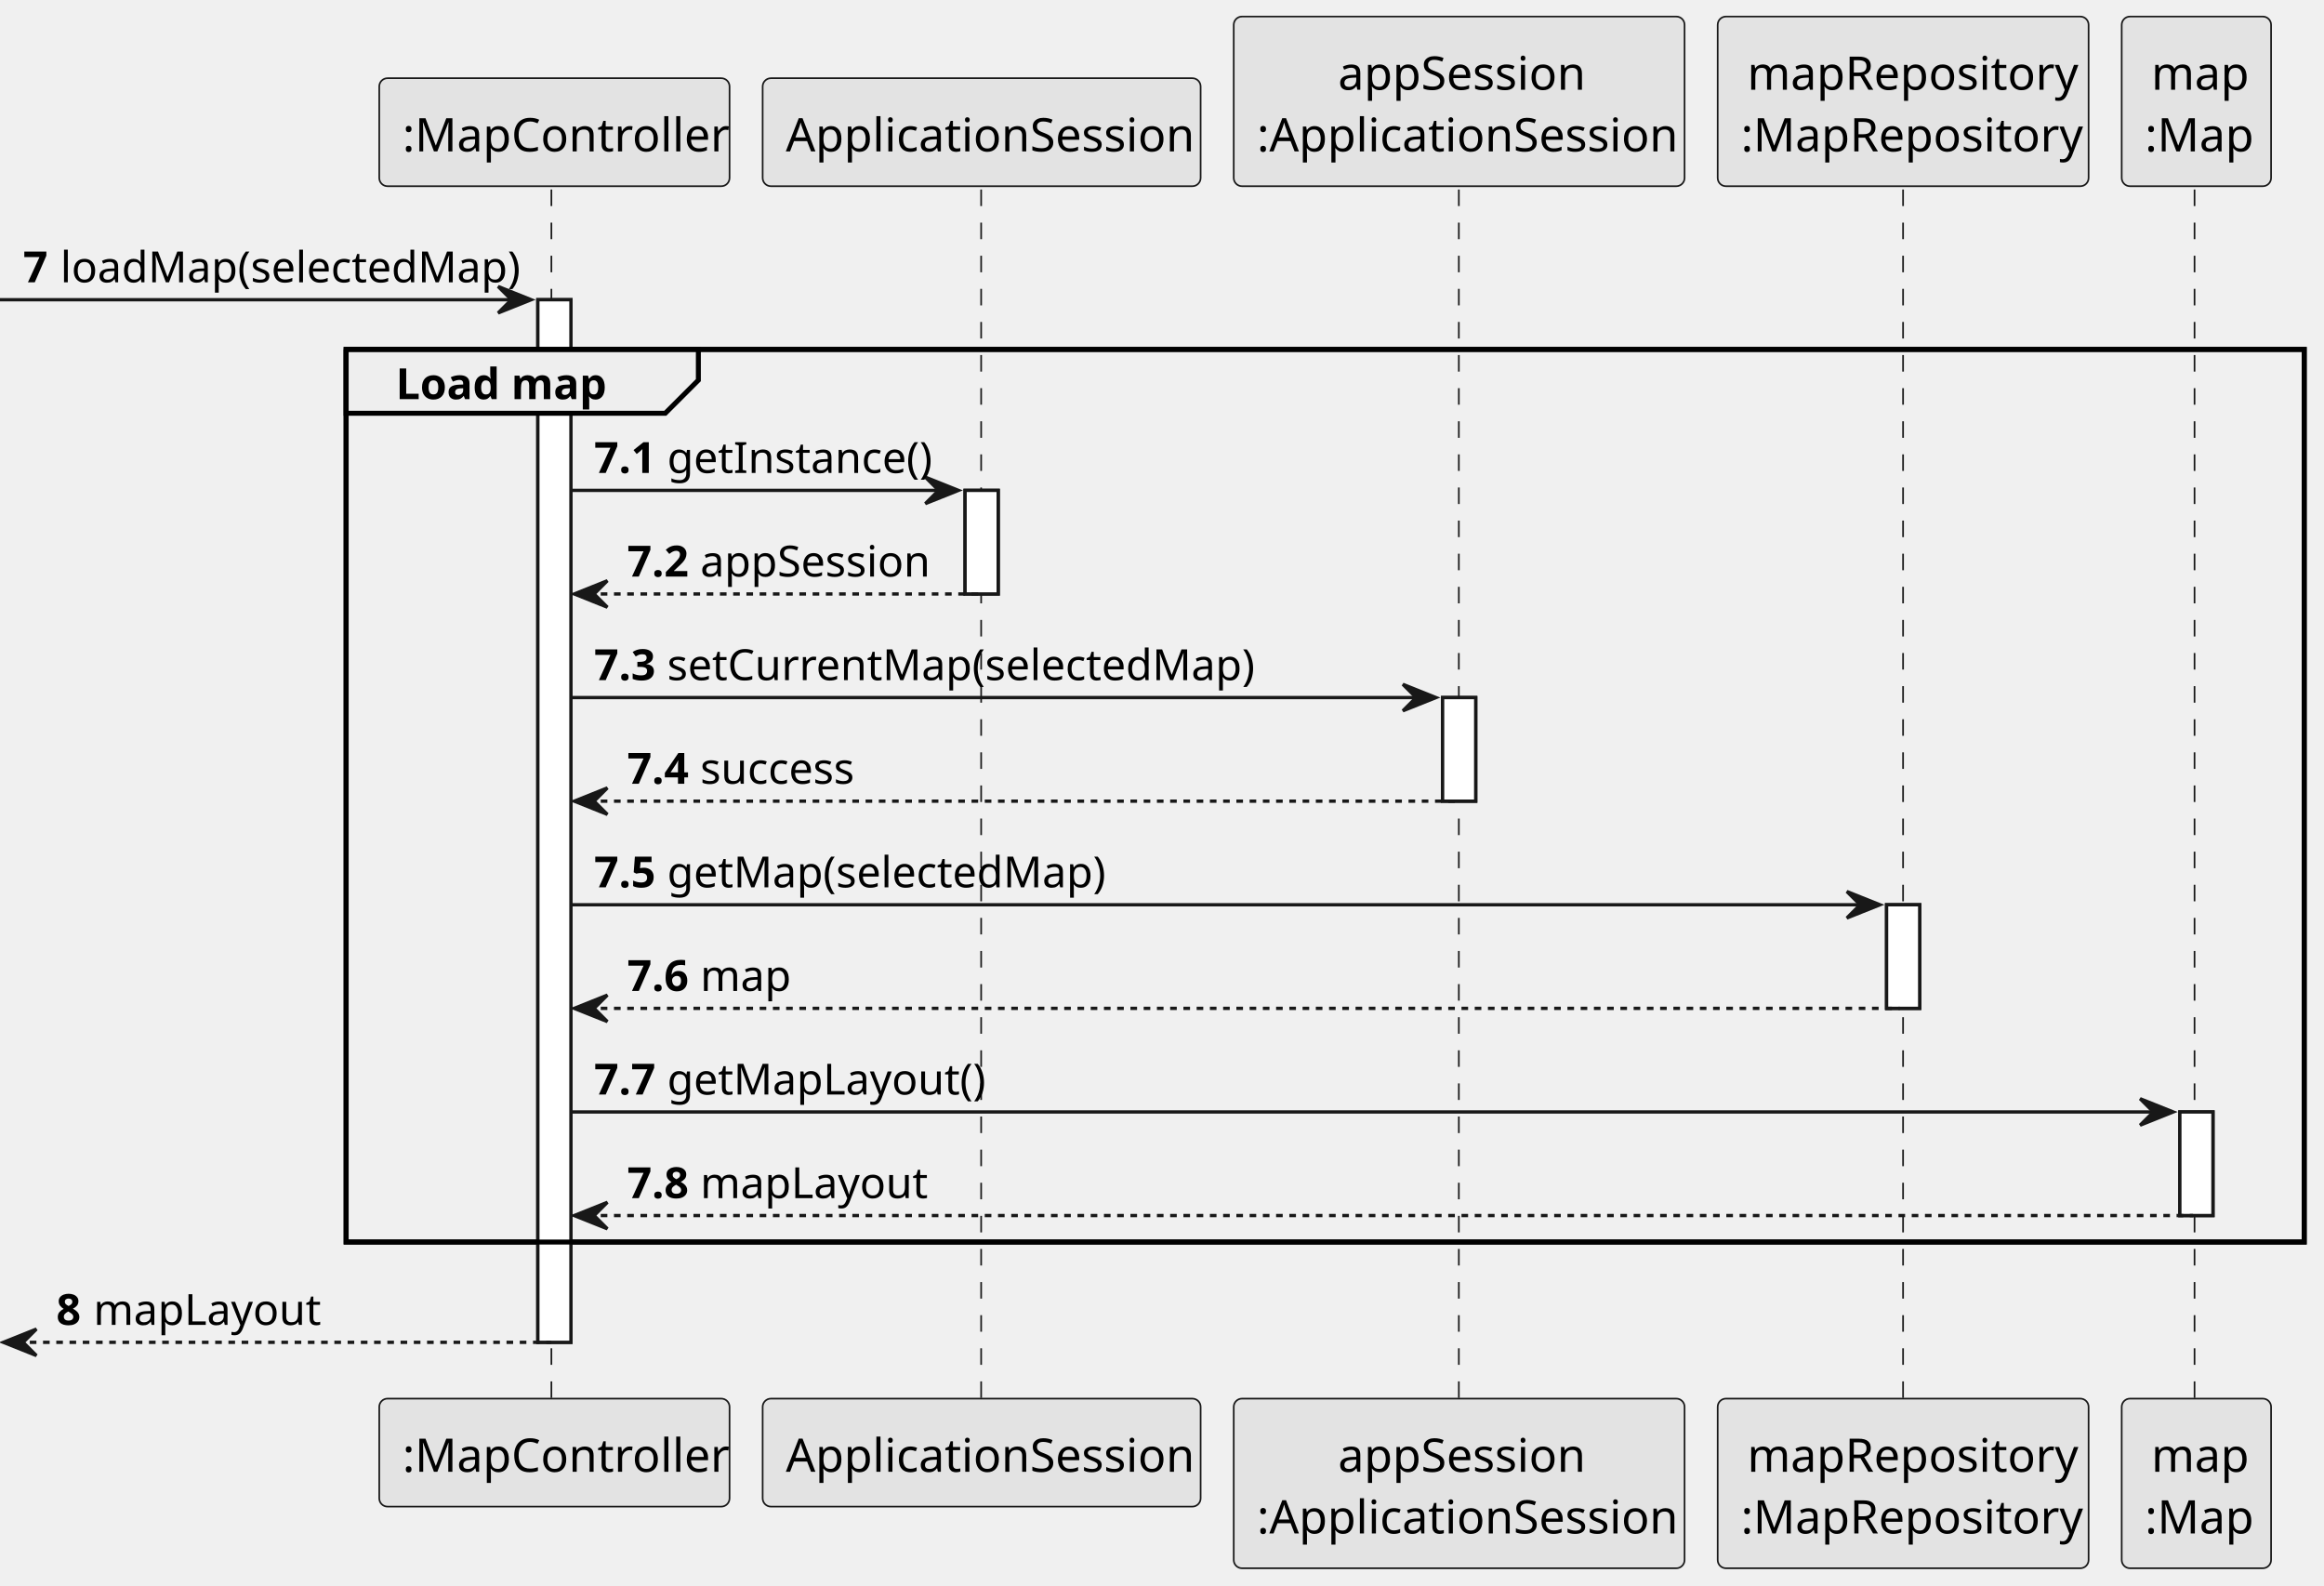
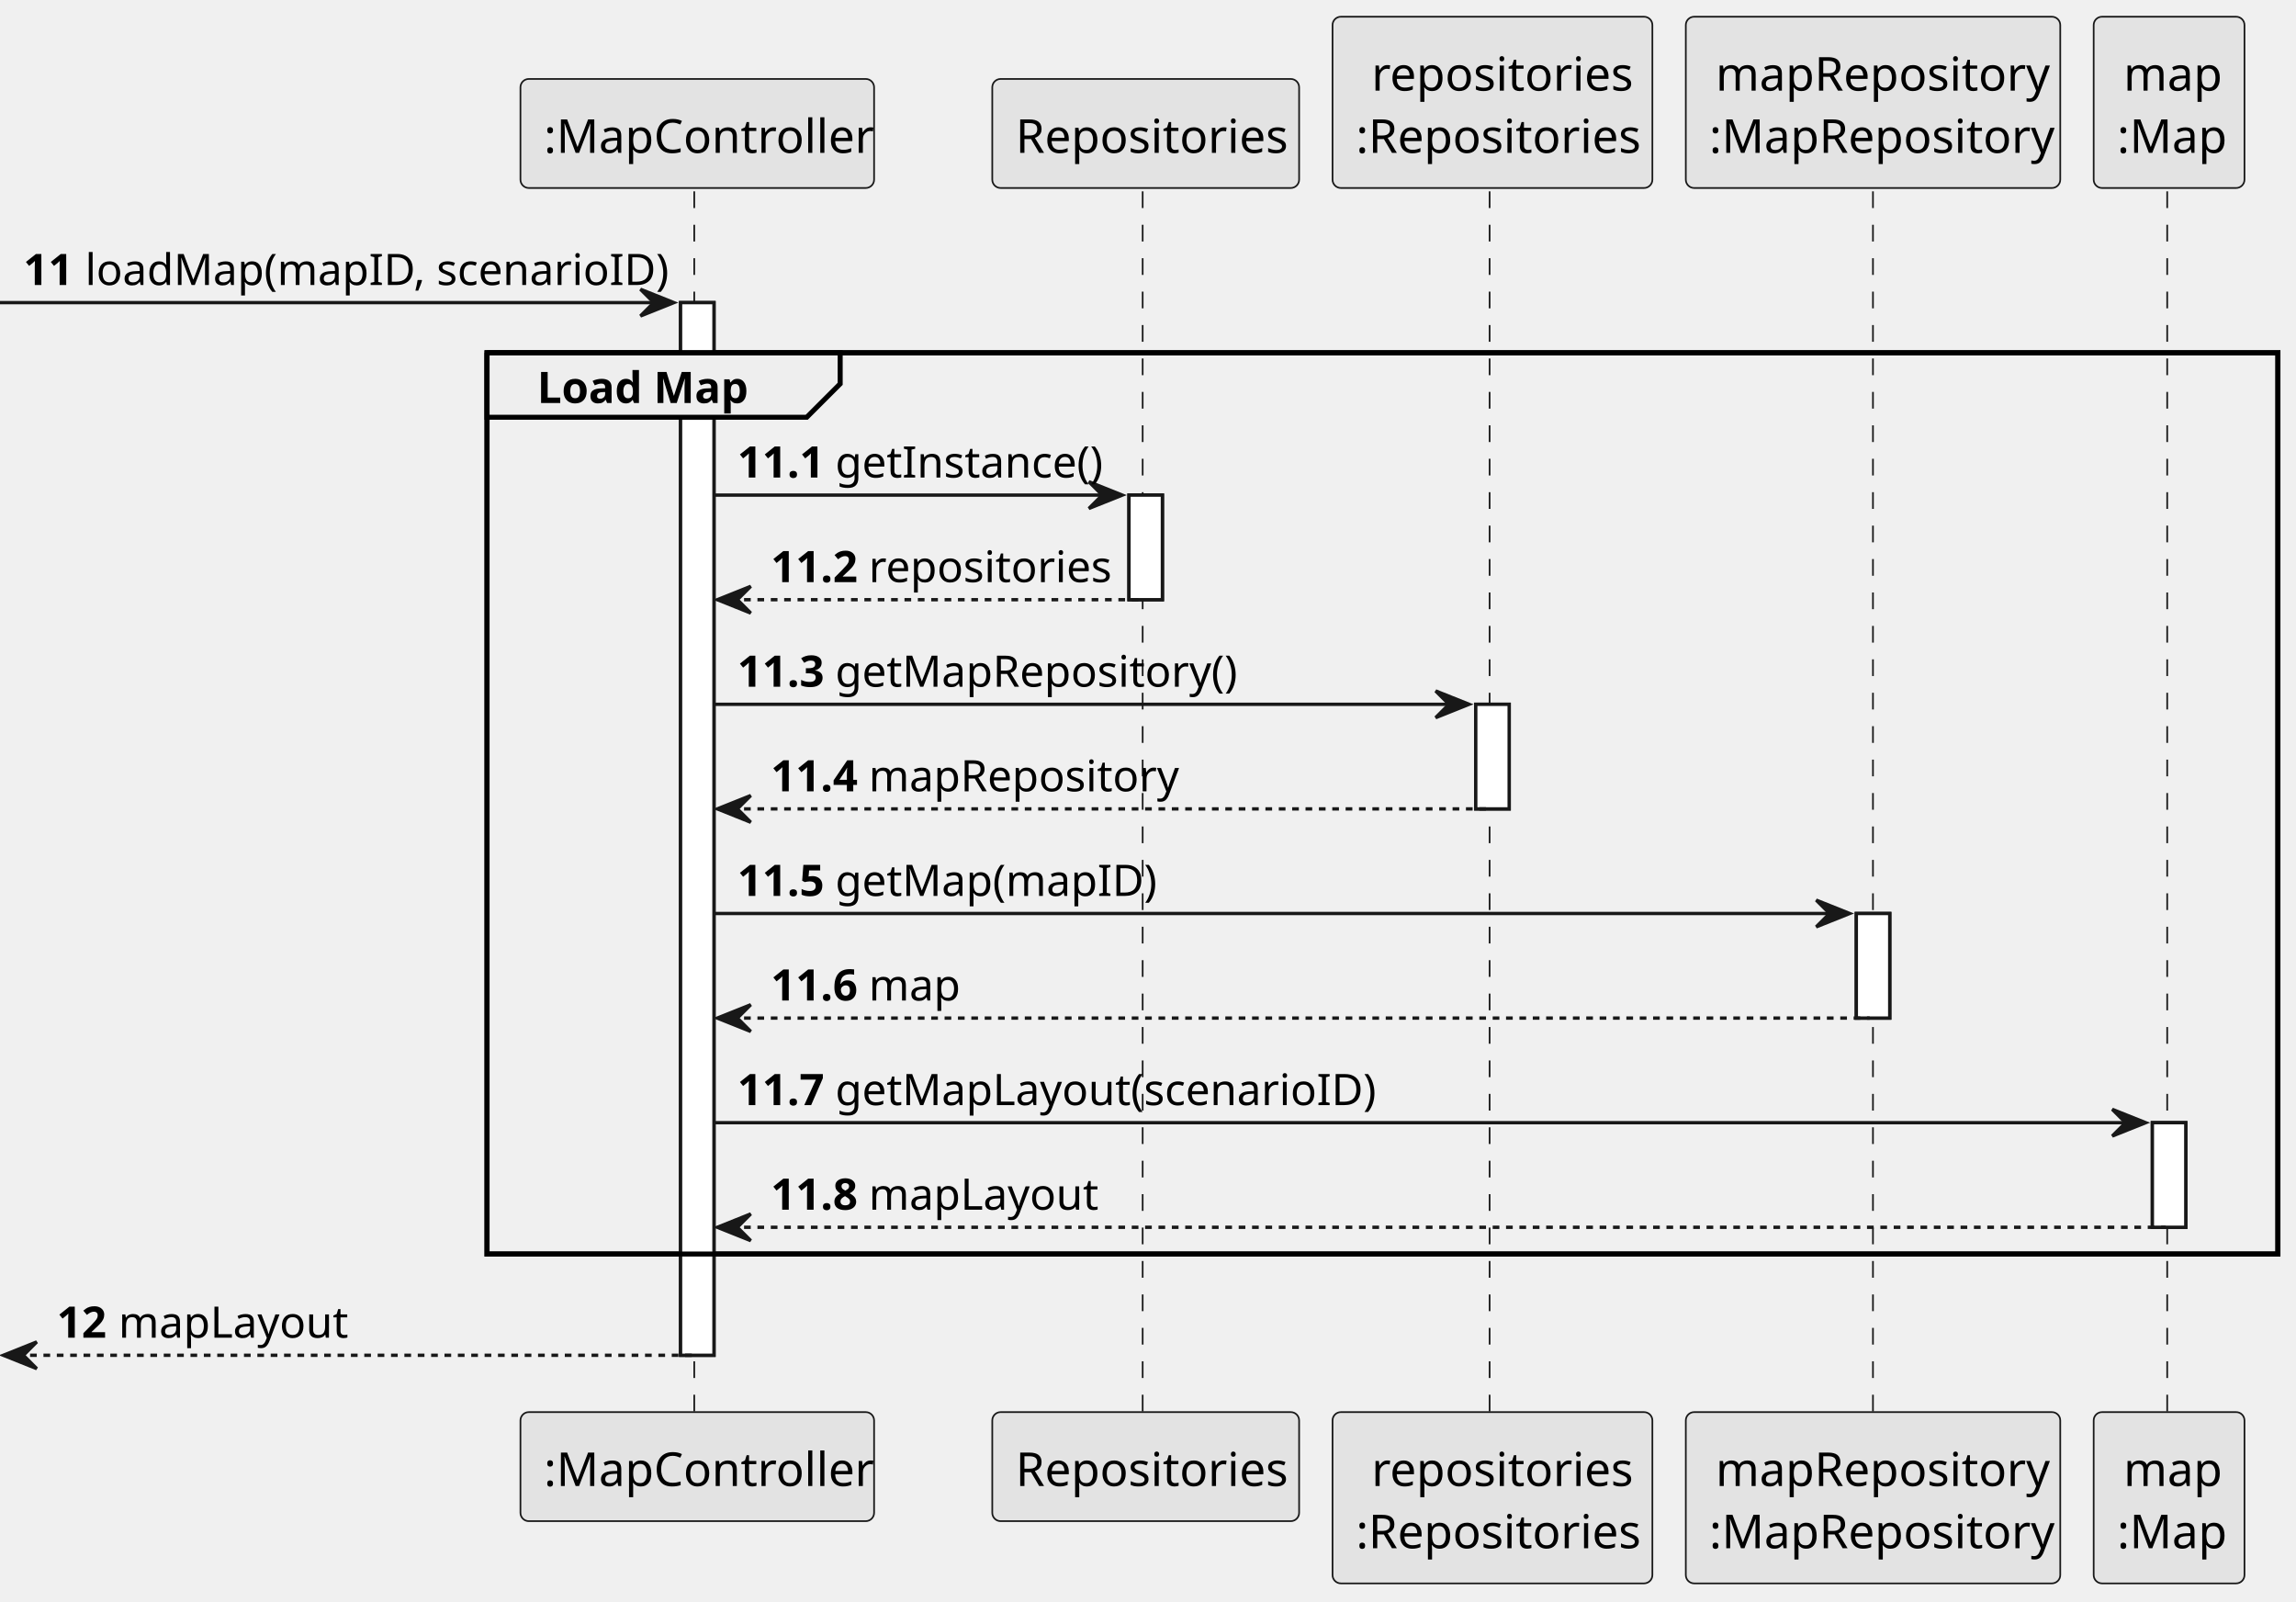
- <svg xmlns="http://www.w3.org/2000/svg" contentStyleType="text/css" height="479px" preserveAspectRatio="none" style="width:702px;height:479px;background:#FFFFFF;" version="1.1" viewBox="0 0 702 479" width="702px" zoomAndPan="magnify">
+ <svg xmlns="http://www.w3.org/2000/svg" contentStyleType="text/css" height="479px" preserveAspectRatio="none" style="width:687px;height:479px;background:#FFFFFF;" version="1.1" viewBox="0 0 687 479" width="687px" zoomAndPan="magnify">
  <defs />
  <g>
-     <rect fill="#FFFFFF" height="314.91" style="stroke:#181818;stroke-width:1.0;" width="10" x="162.464" y="90.533" />
-     <rect fill="#FFFFFF" height="31.291" style="stroke:#181818;stroke-width:1.0;" width="10" x="291.519" y="148.115" />
-     <rect fill="#FFFFFF" height="31.291" style="stroke:#181818;stroke-width:1.0;" width="10" x="435.76" y="210.697" />
-     <rect fill="#FFFFFF" height="31.291" style="stroke:#181818;stroke-width:1.0;" width="10" x="569.873" y="273.279" />
-     <rect fill="#FFFFFF" height="31.291" style="stroke:#181818;stroke-width:1.0;" width="10" x="658.456" y="335.861" />
-     <rect fill="none" height="269.619" style="stroke:#000000;stroke-width:1.5;" width="591.46" x="104.558" y="105.533" />
-     <line style="stroke:#181818;stroke-width:0.5;stroke-dasharray:5.0,5.0;" x1="166.558" x2="166.558" y1="57.242" y2="423.443" />
-     <line style="stroke:#181818;stroke-width:0.5;stroke-dasharray:5.0,5.0;" x1="296.371" x2="296.371" y1="57.242" y2="423.443" />
-     <line style="stroke:#181818;stroke-width:0.5;stroke-dasharray:5.0,5.0;" x1="440.667" x2="440.667" y1="57.242" y2="423.443" />
-     <line style="stroke:#181818;stroke-width:0.5;stroke-dasharray:5.0,5.0;" x1="574.852" x2="574.852" y1="57.242" y2="423.443" />
-     <line style="stroke:#181818;stroke-width:0.5;stroke-dasharray:5.0,5.0;" x1="662.894" x2="662.894" y1="57.242" y2="423.443" />
-     <rect fill="#E3E3E3" height="32.621" rx="2.5" ry="2.5" style="stroke:#181818;stroke-width:0.5;" width="105.814" x="114.558" y="23.621" />
-     <text fill="#000000" font-family="sans-serif" font-size="14" lengthAdjust="spacing" textLength="91.814" x="121.558" y="45.728">:MapController</text>
-     <rect fill="#E3E3E3" height="32.621" rx="2.5" ry="2.5" style="stroke:#181818;stroke-width:0.5;" width="105.814" x="114.558" y="422.443" />
-     <text fill="#000000" font-family="sans-serif" font-size="14" lengthAdjust="spacing" textLength="91.814" x="121.558" y="444.551">:MapController</text>
-     <rect fill="#E3E3E3" height="32.621" rx="2.5" ry="2.5" style="stroke:#181818;stroke-width:0.5;" width="132.296" x="230.371" y="23.621" />
-     <text fill="#000000" font-family="sans-serif" font-size="14" lengthAdjust="spacing" textLength="118.296" x="237.371" y="45.728">ApplicationSession</text>
-     <rect fill="#E3E3E3" height="32.621" rx="2.5" ry="2.5" style="stroke:#181818;stroke-width:0.5;" width="132.296" x="230.371" y="422.443" />
-     <text fill="#000000" font-family="sans-serif" font-size="14" lengthAdjust="spacing" textLength="118.296" x="237.371" y="444.551">ApplicationSession</text>
-     <rect fill="#E3E3E3" height="51.242" rx="2.5" ry="2.5" style="stroke:#181818;stroke-width:0.5;" width="136.185" x="372.667" y="5" />
-     <text fill="#000000" font-family="sans-serif" font-size="14" lengthAdjust="spacing" textLength="73.165" x="404.177" y="27.107">appSession</text>
-     <text fill="#000000" font-family="sans-serif" font-size="14" lengthAdjust="spacing" textLength="122.186" x="379.667" y="45.728">:ApplicationSession</text>
-     <rect fill="#E3E3E3" height="51.242" rx="2.5" ry="2.5" style="stroke:#181818;stroke-width:0.5;" width="136.185" x="372.667" y="422.443" />
-     <text fill="#000000" font-family="sans-serif" font-size="14" lengthAdjust="spacing" textLength="73.165" x="404.177" y="444.551">appSession</text>
-     <text fill="#000000" font-family="sans-serif" font-size="14" lengthAdjust="spacing" textLength="122.186" x="379.667" y="463.172">:ApplicationSession</text>
-     <rect fill="#E3E3E3" height="51.242" rx="2.5" ry="2.5" style="stroke:#181818;stroke-width:0.5;" width="112.041" x="518.852" y="5" />
-     <text fill="#000000" font-family="sans-serif" font-size="14" lengthAdjust="spacing" textLength="94.151" x="527.797" y="27.107">mapRepository</text>
-     <text fill="#000000" font-family="sans-serif" font-size="14" lengthAdjust="spacing" textLength="98.041" x="525.852" y="45.728">:MapRepository</text>
-     <rect fill="#E3E3E3" height="51.242" rx="2.5" ry="2.5" style="stroke:#181818;stroke-width:0.5;" width="112.041" x="518.852" y="422.443" />
-     <text fill="#000000" font-family="sans-serif" font-size="14" lengthAdjust="spacing" textLength="94.151" x="527.797" y="444.551">mapRepository</text>
-     <text fill="#000000" font-family="sans-serif" font-size="14" lengthAdjust="spacing" textLength="98.041" x="525.852" y="463.172">:MapRepository</text>
-     <rect fill="#E3E3E3" height="51.242" rx="2.5" ry="2.5" style="stroke:#181818;stroke-width:0.5;" width="45.124" x="640.894" y="5" />
-     <text fill="#000000" font-family="sans-serif" font-size="14" lengthAdjust="spacing" textLength="27.234" x="649.838" y="27.107">map</text>
-     <text fill="#000000" font-family="sans-serif" font-size="14" lengthAdjust="spacing" textLength="31.124" x="647.894" y="45.728">:Map</text>
-     <rect fill="#E3E3E3" height="51.242" rx="2.5" ry="2.5" style="stroke:#181818;stroke-width:0.5;" width="45.124" x="640.894" y="422.443" />
-     <text fill="#000000" font-family="sans-serif" font-size="14" lengthAdjust="spacing" textLength="27.234" x="649.838" y="444.551">map</text>
-     <text fill="#000000" font-family="sans-serif" font-size="14" lengthAdjust="spacing" textLength="31.124" x="647.894" y="463.172">:Map</text>
-     <rect fill="#FFFFFF" height="314.91" style="stroke:#181818;stroke-width:1.0;" width="10" x="162.464" y="90.533" />
-     <rect fill="#FFFFFF" height="31.291" style="stroke:#181818;stroke-width:1.0;" width="10" x="291.519" y="148.115" />
-     <rect fill="#FFFFFF" height="31.291" style="stroke:#181818;stroke-width:1.0;" width="10" x="435.76" y="210.697" />
-     <rect fill="#FFFFFF" height="31.291" style="stroke:#181818;stroke-width:1.0;" width="10" x="569.873" y="273.279" />
-     <rect fill="#FFFFFF" height="31.291" style="stroke:#181818;stroke-width:1.0;" width="10" x="658.456" y="335.861" />
-     <polygon fill="#181818" points="150.464,86.533,160.464,90.533,150.464,94.533,154.464,90.533" style="stroke:#181818;stroke-width:1.0;" />
-     <line style="stroke:#181818;stroke-width:1.0;" x1="0" x2="156.464" y1="90.533" y2="90.533" />
-     <text fill="#000000" font-family="sans-serif" font-size="13" font-weight="bold" lengthAdjust="spacing" textLength="7.23" x="7" y="85.27">7</text>
-     <text fill="#000000" font-family="sans-serif" font-size="13" lengthAdjust="spacing" textLength="132.234" x="18.23" y="85.27">loadMap(selectedMap)</text>
-     <path d="M104.558,105.533 L210.952,105.533 L210.952,114.824 L200.952,124.824 L104.558,124.824 L104.558,105.533 " fill="#EEEEEE" style="stroke:#000000;stroke-width:1.5;" />
-     <rect fill="none" height="269.619" style="stroke:#000000;stroke-width:1.5;" width="591.46" x="104.558" y="105.533" />
-     <text fill="#000000" font-family="sans-serif" font-size="13" font-weight="bold" lengthAdjust="spacing" textLength="61.395" x="119.558" y="120.561">Load map</text>
-     <polygon fill="#181818" points="279.519,144.115,289.519,148.115,279.519,152.115,283.519,148.115" style="stroke:#181818;stroke-width:1.0;" />
-     <line style="stroke:#181818;stroke-width:1.0;" x1="172.464" x2="285.519" y1="148.115" y2="148.115" />
-     <text fill="#000000" font-family="sans-serif" font-size="13" font-weight="bold" lengthAdjust="spacing" textLength="18.072" x="179.464" y="142.852">7.1</text>
-     <text fill="#000000" font-family="sans-serif" font-size="13" lengthAdjust="spacing" textLength="75.874" x="201.536" y="142.852">getInstance()</text>
-     <polygon fill="#181818" points="183.464,175.406,173.464,179.406,183.464,183.406,179.464,179.406" style="stroke:#181818;stroke-width:1.0;" />
-     <line style="stroke:#181818;stroke-width:1.0;stroke-dasharray:2.0,2.0;" x1="177.464" x2="295.519" y1="179.406" y2="179.406" />
-     <text fill="#000000" font-family="sans-serif" font-size="13" font-weight="bold" lengthAdjust="spacing" textLength="18.072" x="189.464" y="174.144">7.2</text>
-     <text fill="#000000" font-family="sans-serif" font-size="13" lengthAdjust="spacing" textLength="67.939" x="211.536" y="174.144">appSession</text>
-     <polygon fill="#181818" points="423.76,206.697,433.76,210.697,423.76,214.697,427.76,210.697" style="stroke:#181818;stroke-width:1.0;" />
-     <line style="stroke:#181818;stroke-width:1.0;" x1="172.464" x2="429.76" y1="210.697" y2="210.697" />
-     <text fill="#000000" font-family="sans-serif" font-size="13" font-weight="bold" lengthAdjust="spacing" textLength="18.072" x="179.464" y="205.435">7.3</text>
-     <text fill="#000000" font-family="sans-serif" font-size="13" lengthAdjust="spacing" textLength="168.346" x="201.536" y="205.435">setCurrentMap(selectedMap)</text>
-     <polygon fill="#181818" points="183.464,237.988,173.464,241.988,183.464,245.988,179.464,241.988" style="stroke:#181818;stroke-width:1.0;" />
-     <line style="stroke:#181818;stroke-width:1.0;stroke-dasharray:2.0,2.0;" x1="177.464" x2="439.76" y1="241.988" y2="241.988" />
-     <text fill="#000000" font-family="sans-serif" font-size="13" font-weight="bold" lengthAdjust="spacing" textLength="18.072" x="189.464" y="236.726">7.4</text>
-     <text fill="#000000" font-family="sans-serif" font-size="13" lengthAdjust="spacing" textLength="46.96" x="211.536" y="236.726">success</text>
-     <polygon fill="#181818" points="557.873,269.279,567.873,273.279,557.873,277.279,561.873,273.279" style="stroke:#181818;stroke-width:1.0;" />
-     <line style="stroke:#181818;stroke-width:1.0;" x1="172.464" x2="563.873" y1="273.279" y2="273.279" />
-     <text fill="#000000" font-family="sans-serif" font-size="13" font-weight="bold" lengthAdjust="spacing" textLength="18.072" x="179.464" y="268.017">7.5</text>
-     <text fill="#000000" font-family="sans-serif" font-size="13" lengthAdjust="spacing" textLength="125.728" x="201.536" y="268.017">getMap(selectedMap)</text>
-     <polygon fill="#181818" points="183.464,300.57,173.464,304.57,183.464,308.57,179.464,304.57" style="stroke:#181818;stroke-width:1.0;" />
-     <line style="stroke:#181818;stroke-width:1.0;stroke-dasharray:2.0,2.0;" x1="177.464" x2="573.873" y1="304.57" y2="304.57" />
-     <text fill="#000000" font-family="sans-serif" font-size="13" font-weight="bold" lengthAdjust="spacing" textLength="18.072" x="189.464" y="299.308">7.6</text>
-     <text fill="#000000" font-family="sans-serif" font-size="13" lengthAdjust="spacing" textLength="25.289" x="211.536" y="299.308">map</text>
-     <polygon fill="#181818" points="646.456,331.861,656.456,335.861,646.456,339.861,650.456,335.861" style="stroke:#181818;stroke-width:1.0;" />
-     <line style="stroke:#181818;stroke-width:1.0;" x1="172.464" x2="652.456" y1="335.861" y2="335.861" />
-     <text fill="#000000" font-family="sans-serif" font-size="13" font-weight="bold" lengthAdjust="spacing" textLength="18.072" x="179.464" y="330.599">7.7</text>
-     <text fill="#000000" font-family="sans-serif" font-size="13" lengthAdjust="spacing" textLength="91.051" x="201.536" y="330.599">getMapLayout()</text>
-     <polygon fill="#181818" points="183.464,363.152,173.464,367.152,183.464,371.152,179.464,367.152" style="stroke:#181818;stroke-width:1.0;" />
-     <line style="stroke:#181818;stroke-width:1.0;stroke-dasharray:2.0,2.0;" x1="177.464" x2="662.456" y1="367.152" y2="367.152" />
-     <text fill="#000000" font-family="sans-serif" font-size="13" font-weight="bold" lengthAdjust="spacing" textLength="18.072" x="189.464" y="361.89">7.8</text>
-     <text fill="#000000" font-family="sans-serif" font-size="13" lengthAdjust="spacing" textLength="64.321" x="211.536" y="361.89">mapLayout</text>
+     <rect fill="#FFFFFF" height="314.91" style="stroke:#181818;stroke-width:1.0;" width="10" x="203.635" y="90.533" />
+     <rect fill="#FFFFFF" height="31.291" style="stroke:#181818;stroke-width:1.0;" width="10" x="337.81" y="148.115" />
+     <rect fill="#FFFFFF" height="31.291" style="stroke:#181818;stroke-width:1.0;" width="10" x="441.569" y="210.697" />
+     <rect fill="#FFFFFF" height="31.291" style="stroke:#181818;stroke-width:1.0;" width="10" x="555.441" y="273.279" />
+     <rect fill="#FFFFFF" height="31.291" style="stroke:#181818;stroke-width:1.0;" width="10" x="644.023" y="335.861" />
+     <rect fill="none" height="269.619" style="stroke:#000000;stroke-width:1.5;" width="535.857" x="145.728" y="105.533" />
+     <line style="stroke:#181818;stroke-width:0.5;stroke-dasharray:5.0,5.0;" x1="207.728" x2="207.728" y1="57.242" y2="423.443" />
+     <line style="stroke:#181818;stroke-width:0.5;stroke-dasharray:5.0,5.0;" x1="341.904" x2="341.904" y1="57.242" y2="423.443" />
+     <line style="stroke:#181818;stroke-width:0.5;stroke-dasharray:5.0,5.0;" x1="445.717" x2="445.717" y1="57.242" y2="423.443" />
+     <line style="stroke:#181818;stroke-width:0.5;stroke-dasharray:5.0,5.0;" x1="560.42" x2="560.42" y1="57.242" y2="423.443" />
+     <line style="stroke:#181818;stroke-width:0.5;stroke-dasharray:5.0,5.0;" x1="648.461" x2="648.461" y1="57.242" y2="423.443" />
+     <rect fill="#E3E3E3" height="32.621" rx="2.5" ry="2.5" style="stroke:#181818;stroke-width:0.5;" width="105.814" x="155.728" y="23.621" />
+     <text fill="#000000" font-family="sans-serif" font-size="14" lengthAdjust="spacing" textLength="91.814" x="162.728" y="45.728">:MapController</text>
+     <rect fill="#E3E3E3" height="32.621" rx="2.5" ry="2.5" style="stroke:#181818;stroke-width:0.5;" width="105.814" x="155.728" y="422.443" />
+     <text fill="#000000" font-family="sans-serif" font-size="14" lengthAdjust="spacing" textLength="91.814" x="162.728" y="444.551">:MapController</text>
+     <rect fill="#E3E3E3" height="32.621" rx="2.5" ry="2.5" style="stroke:#181818;stroke-width:0.5;" width="91.814" x="296.904" y="23.621" />
+     <text fill="#000000" font-family="sans-serif" font-size="14" lengthAdjust="spacing" textLength="77.814" x="303.904" y="45.728">Repositories</text>
+     <rect fill="#E3E3E3" height="32.621" rx="2.5" ry="2.5" style="stroke:#181818;stroke-width:0.5;" width="91.814" x="296.904" y="422.443" />
+     <text fill="#000000" font-family="sans-serif" font-size="14" lengthAdjust="spacing" textLength="77.814" x="303.904" y="444.551">Repositories</text>
+     <rect fill="#E3E3E3" height="51.242" rx="2.5" ry="2.5" style="stroke:#181818;stroke-width:0.5;" width="95.703" x="398.717" y="5" />
+     <text fill="#000000" font-family="sans-serif" font-size="14" lengthAdjust="spacing" textLength="72.365" x="410.386" y="27.107">repositories</text>
+     <text fill="#000000" font-family="sans-serif" font-size="14" lengthAdjust="spacing" textLength="81.703" x="405.717" y="45.728">:Repositories</text>
+     <rect fill="#E3E3E3" height="51.242" rx="2.5" ry="2.5" style="stroke:#181818;stroke-width:0.5;" width="95.703" x="398.717" y="422.443" />
+     <text fill="#000000" font-family="sans-serif" font-size="14" lengthAdjust="spacing" textLength="72.365" x="410.386" y="444.551">repositories</text>
+     <text fill="#000000" font-family="sans-serif" font-size="14" lengthAdjust="spacing" textLength="81.703" x="405.717" y="463.172">:Repositories</text>
+     <rect fill="#E3E3E3" height="51.242" rx="2.5" ry="2.5" style="stroke:#181818;stroke-width:0.5;" width="112.041" x="504.42" y="5" />
+     <text fill="#000000" font-family="sans-serif" font-size="14" lengthAdjust="spacing" textLength="94.151" x="513.365" y="27.107">mapRepository</text>
+     <text fill="#000000" font-family="sans-serif" font-size="14" lengthAdjust="spacing" textLength="98.041" x="511.42" y="45.728">:MapRepository</text>
+     <rect fill="#E3E3E3" height="51.242" rx="2.5" ry="2.5" style="stroke:#181818;stroke-width:0.5;" width="112.041" x="504.42" y="422.443" />
+     <text fill="#000000" font-family="sans-serif" font-size="14" lengthAdjust="spacing" textLength="94.151" x="513.365" y="444.551">mapRepository</text>
+     <text fill="#000000" font-family="sans-serif" font-size="14" lengthAdjust="spacing" textLength="98.041" x="511.42" y="463.172">:MapRepository</text>
+     <rect fill="#E3E3E3" height="51.242" rx="2.5" ry="2.5" style="stroke:#181818;stroke-width:0.5;" width="45.124" x="626.461" y="5" />
+     <text fill="#000000" font-family="sans-serif" font-size="14" lengthAdjust="spacing" textLength="27.234" x="635.406" y="27.107">map</text>
+     <text fill="#000000" font-family="sans-serif" font-size="14" lengthAdjust="spacing" textLength="31.124" x="633.461" y="45.728">:Map</text>
+     <rect fill="#E3E3E3" height="51.242" rx="2.5" ry="2.5" style="stroke:#181818;stroke-width:0.5;" width="45.124" x="626.461" y="422.443" />
+     <text fill="#000000" font-family="sans-serif" font-size="14" lengthAdjust="spacing" textLength="27.234" x="635.406" y="444.551">map</text>
+     <text fill="#000000" font-family="sans-serif" font-size="14" lengthAdjust="spacing" textLength="31.124" x="633.461" y="463.172">:Map</text>
+     <rect fill="#FFFFFF" height="314.91" style="stroke:#181818;stroke-width:1.0;" width="10" x="203.635" y="90.533" />
+     <rect fill="#FFFFFF" height="31.291" style="stroke:#181818;stroke-width:1.0;" width="10" x="337.81" y="148.115" />
+     <rect fill="#FFFFFF" height="31.291" style="stroke:#181818;stroke-width:1.0;" width="10" x="441.569" y="210.697" />
+     <rect fill="#FFFFFF" height="31.291" style="stroke:#181818;stroke-width:1.0;" width="10" x="555.441" y="273.279" />
+     <rect fill="#FFFFFF" height="31.291" style="stroke:#181818;stroke-width:1.0;" width="10" x="644.023" y="335.861" />
+     <polygon fill="#181818" points="191.635,86.533,201.635,90.533,191.635,94.533,195.635,90.533" style="stroke:#181818;stroke-width:1.0;" />
+     <line style="stroke:#181818;stroke-width:1.0;" x1="0" x2="197.635" y1="90.533" y2="90.533" />
+     <text fill="#000000" font-family="sans-serif" font-size="13" font-weight="bold" lengthAdjust="spacing" textLength="14.46" x="7" y="85.27">11</text>
+     <text fill="#000000" font-family="sans-serif" font-size="13" lengthAdjust="spacing" textLength="166.175" x="25.46" y="85.27">loadMap(mapID, scenarioID)</text>
+     <path d="M145.728,105.533 L251.393,105.533 L251.393,114.824 L241.393,124.824 L145.728,124.824 L145.728,105.533 " fill="#EEEEEE" style="stroke:#000000;stroke-width:1.5;" />
+     <rect fill="none" height="269.619" style="stroke:#000000;stroke-width:1.5;" width="535.857" x="145.728" y="105.533" />
+     <text fill="#000000" font-family="sans-serif" font-size="13" font-weight="bold" lengthAdjust="spacing" textLength="60.665" x="160.728" y="120.561">Load Map</text>
+     <polygon fill="#181818" points="325.81,144.115,335.81,148.115,325.81,152.115,329.81,148.115" style="stroke:#181818;stroke-width:1.0;" />
+     <line style="stroke:#181818;stroke-width:1.0;" x1="213.635" x2="331.81" y1="148.115" y2="148.115" />
+     <text fill="#000000" font-family="sans-serif" font-size="13" font-weight="bold" lengthAdjust="spacing" textLength="25.302" x="220.635" y="142.852">11.1</text>
+     <text fill="#000000" font-family="sans-serif" font-size="13" lengthAdjust="spacing" textLength="75.874" x="249.937" y="142.852">getInstance()</text>
+     <polygon fill="#181818" points="224.635,175.406,214.635,179.406,224.635,183.406,220.635,179.406" style="stroke:#181818;stroke-width:1.0;" />
+     <line style="stroke:#181818;stroke-width:1.0;stroke-dasharray:2.0,2.0;" x1="218.635" x2="341.81" y1="179.406" y2="179.406" />
+     <text fill="#000000" font-family="sans-serif" font-size="13" font-weight="bold" lengthAdjust="spacing" textLength="25.302" x="230.635" y="174.144">11.2</text>
+     <text fill="#000000" font-family="sans-serif" font-size="13" lengthAdjust="spacing" textLength="67.196" x="259.937" y="174.144">repositories</text>
+     <polygon fill="#181818" points="429.569,206.697,439.569,210.697,429.569,214.697,433.569,210.697" style="stroke:#181818;stroke-width:1.0;" />
+     <line style="stroke:#181818;stroke-width:1.0;" x1="213.635" x2="435.569" y1="210.697" y2="210.697" />
+     <text fill="#000000" font-family="sans-serif" font-size="13" font-weight="bold" lengthAdjust="spacing" textLength="25.302" x="220.635" y="205.435">11.3</text>
+     <text fill="#000000" font-family="sans-serif" font-size="13" lengthAdjust="spacing" textLength="114.156" x="249.937" y="205.435">getMapRepository()</text>
+     <polygon fill="#181818" points="224.635,237.988,214.635,241.988,224.635,245.988,220.635,241.988" style="stroke:#181818;stroke-width:1.0;" />
+     <line style="stroke:#181818;stroke-width:1.0;stroke-dasharray:2.0,2.0;" x1="218.635" x2="445.569" y1="241.988" y2="241.988" />
+     <text fill="#000000" font-family="sans-serif" font-size="13" font-weight="bold" lengthAdjust="spacing" textLength="25.302" x="230.635" y="236.726">11.4</text>
+     <text fill="#000000" font-family="sans-serif" font-size="13" lengthAdjust="spacing" textLength="87.426" x="259.937" y="236.726">mapRepository</text>
+     <polygon fill="#181818" points="543.441,269.279,553.441,273.279,543.441,277.279,547.441,273.279" style="stroke:#181818;stroke-width:1.0;" />
+     <line style="stroke:#181818;stroke-width:1.0;" x1="213.635" x2="549.441" y1="273.279" y2="273.279" />
+     <text fill="#000000" font-family="sans-serif" font-size="13" font-weight="bold" lengthAdjust="spacing" textLength="25.302" x="220.635" y="268.017">11.5</text>
+     <text fill="#000000" font-family="sans-serif" font-size="13" lengthAdjust="spacing" textLength="90.308" x="249.937" y="268.017">getMap(mapID)</text>
+     <polygon fill="#181818" points="224.635,300.57,214.635,304.57,224.635,308.57,220.635,304.57" style="stroke:#181818;stroke-width:1.0;" />
+     <line style="stroke:#181818;stroke-width:1.0;stroke-dasharray:2.0,2.0;" x1="218.635" x2="559.441" y1="304.57" y2="304.57" />
+     <text fill="#000000" font-family="sans-serif" font-size="13" font-weight="bold" lengthAdjust="spacing" textLength="25.302" x="230.635" y="299.308">11.6</text>
+     <text fill="#000000" font-family="sans-serif" font-size="13" lengthAdjust="spacing" textLength="25.289" x="259.937" y="299.308">map</text>
+     <polygon fill="#181818" points="632.023,331.861,642.023,335.861,632.023,339.861,636.023,335.861" style="stroke:#181818;stroke-width:1.0;" />
+     <line style="stroke:#181818;stroke-width:1.0;" x1="213.635" x2="638.023" y1="335.861" y2="335.861" />
+     <text fill="#000000" font-family="sans-serif" font-size="13" font-weight="bold" lengthAdjust="spacing" textLength="25.302" x="220.635" y="330.599">11.7</text>
+     <text fill="#000000" font-family="sans-serif" font-size="13" lengthAdjust="spacing" textLength="153.188" x="249.937" y="330.599">getMapLayout(scenarioID)</text>
+     <polygon fill="#181818" points="224.635,363.152,214.635,367.152,224.635,371.152,220.635,367.152" style="stroke:#181818;stroke-width:1.0;" />
+     <line style="stroke:#181818;stroke-width:1.0;stroke-dasharray:2.0,2.0;" x1="218.635" x2="648.023" y1="367.152" y2="367.152" />
+     <text fill="#000000" font-family="sans-serif" font-size="13" font-weight="bold" lengthAdjust="spacing" textLength="25.302" x="230.635" y="361.89">11.8</text>
+     <text fill="#000000" font-family="sans-serif" font-size="13" lengthAdjust="spacing" textLength="64.321" x="259.937" y="361.89">mapLayout</text>
    <polygon fill="#181818" points="11,401.443,1,405.443,11,409.443,7,405.443" style="stroke:#181818;stroke-width:1.0;" />
-     <line style="stroke:#181818;stroke-width:1.0;stroke-dasharray:2.0,2.0;" x1="5" x2="166.464" y1="405.443" y2="405.443" />
-     <text fill="#000000" font-family="sans-serif" font-size="13" font-weight="bold" lengthAdjust="spacing" textLength="7.23" x="17" y="400.181">8</text>
-     <text fill="#000000" font-family="sans-serif" font-size="13" lengthAdjust="spacing" textLength="64.321" x="28.23" y="400.181">mapLayout</text>
+     <line style="stroke:#181818;stroke-width:1.0;stroke-dasharray:2.0,2.0;" x1="5" x2="207.635" y1="405.443" y2="405.443" />
+     <text fill="#000000" font-family="sans-serif" font-size="13" font-weight="bold" lengthAdjust="spacing" textLength="14.46" x="17" y="400.181">12</text>
+     <text fill="#000000" font-family="sans-serif" font-size="13" lengthAdjust="spacing" textLength="64.321" x="35.46" y="400.181">mapLayout</text>
  </g>
</svg>
